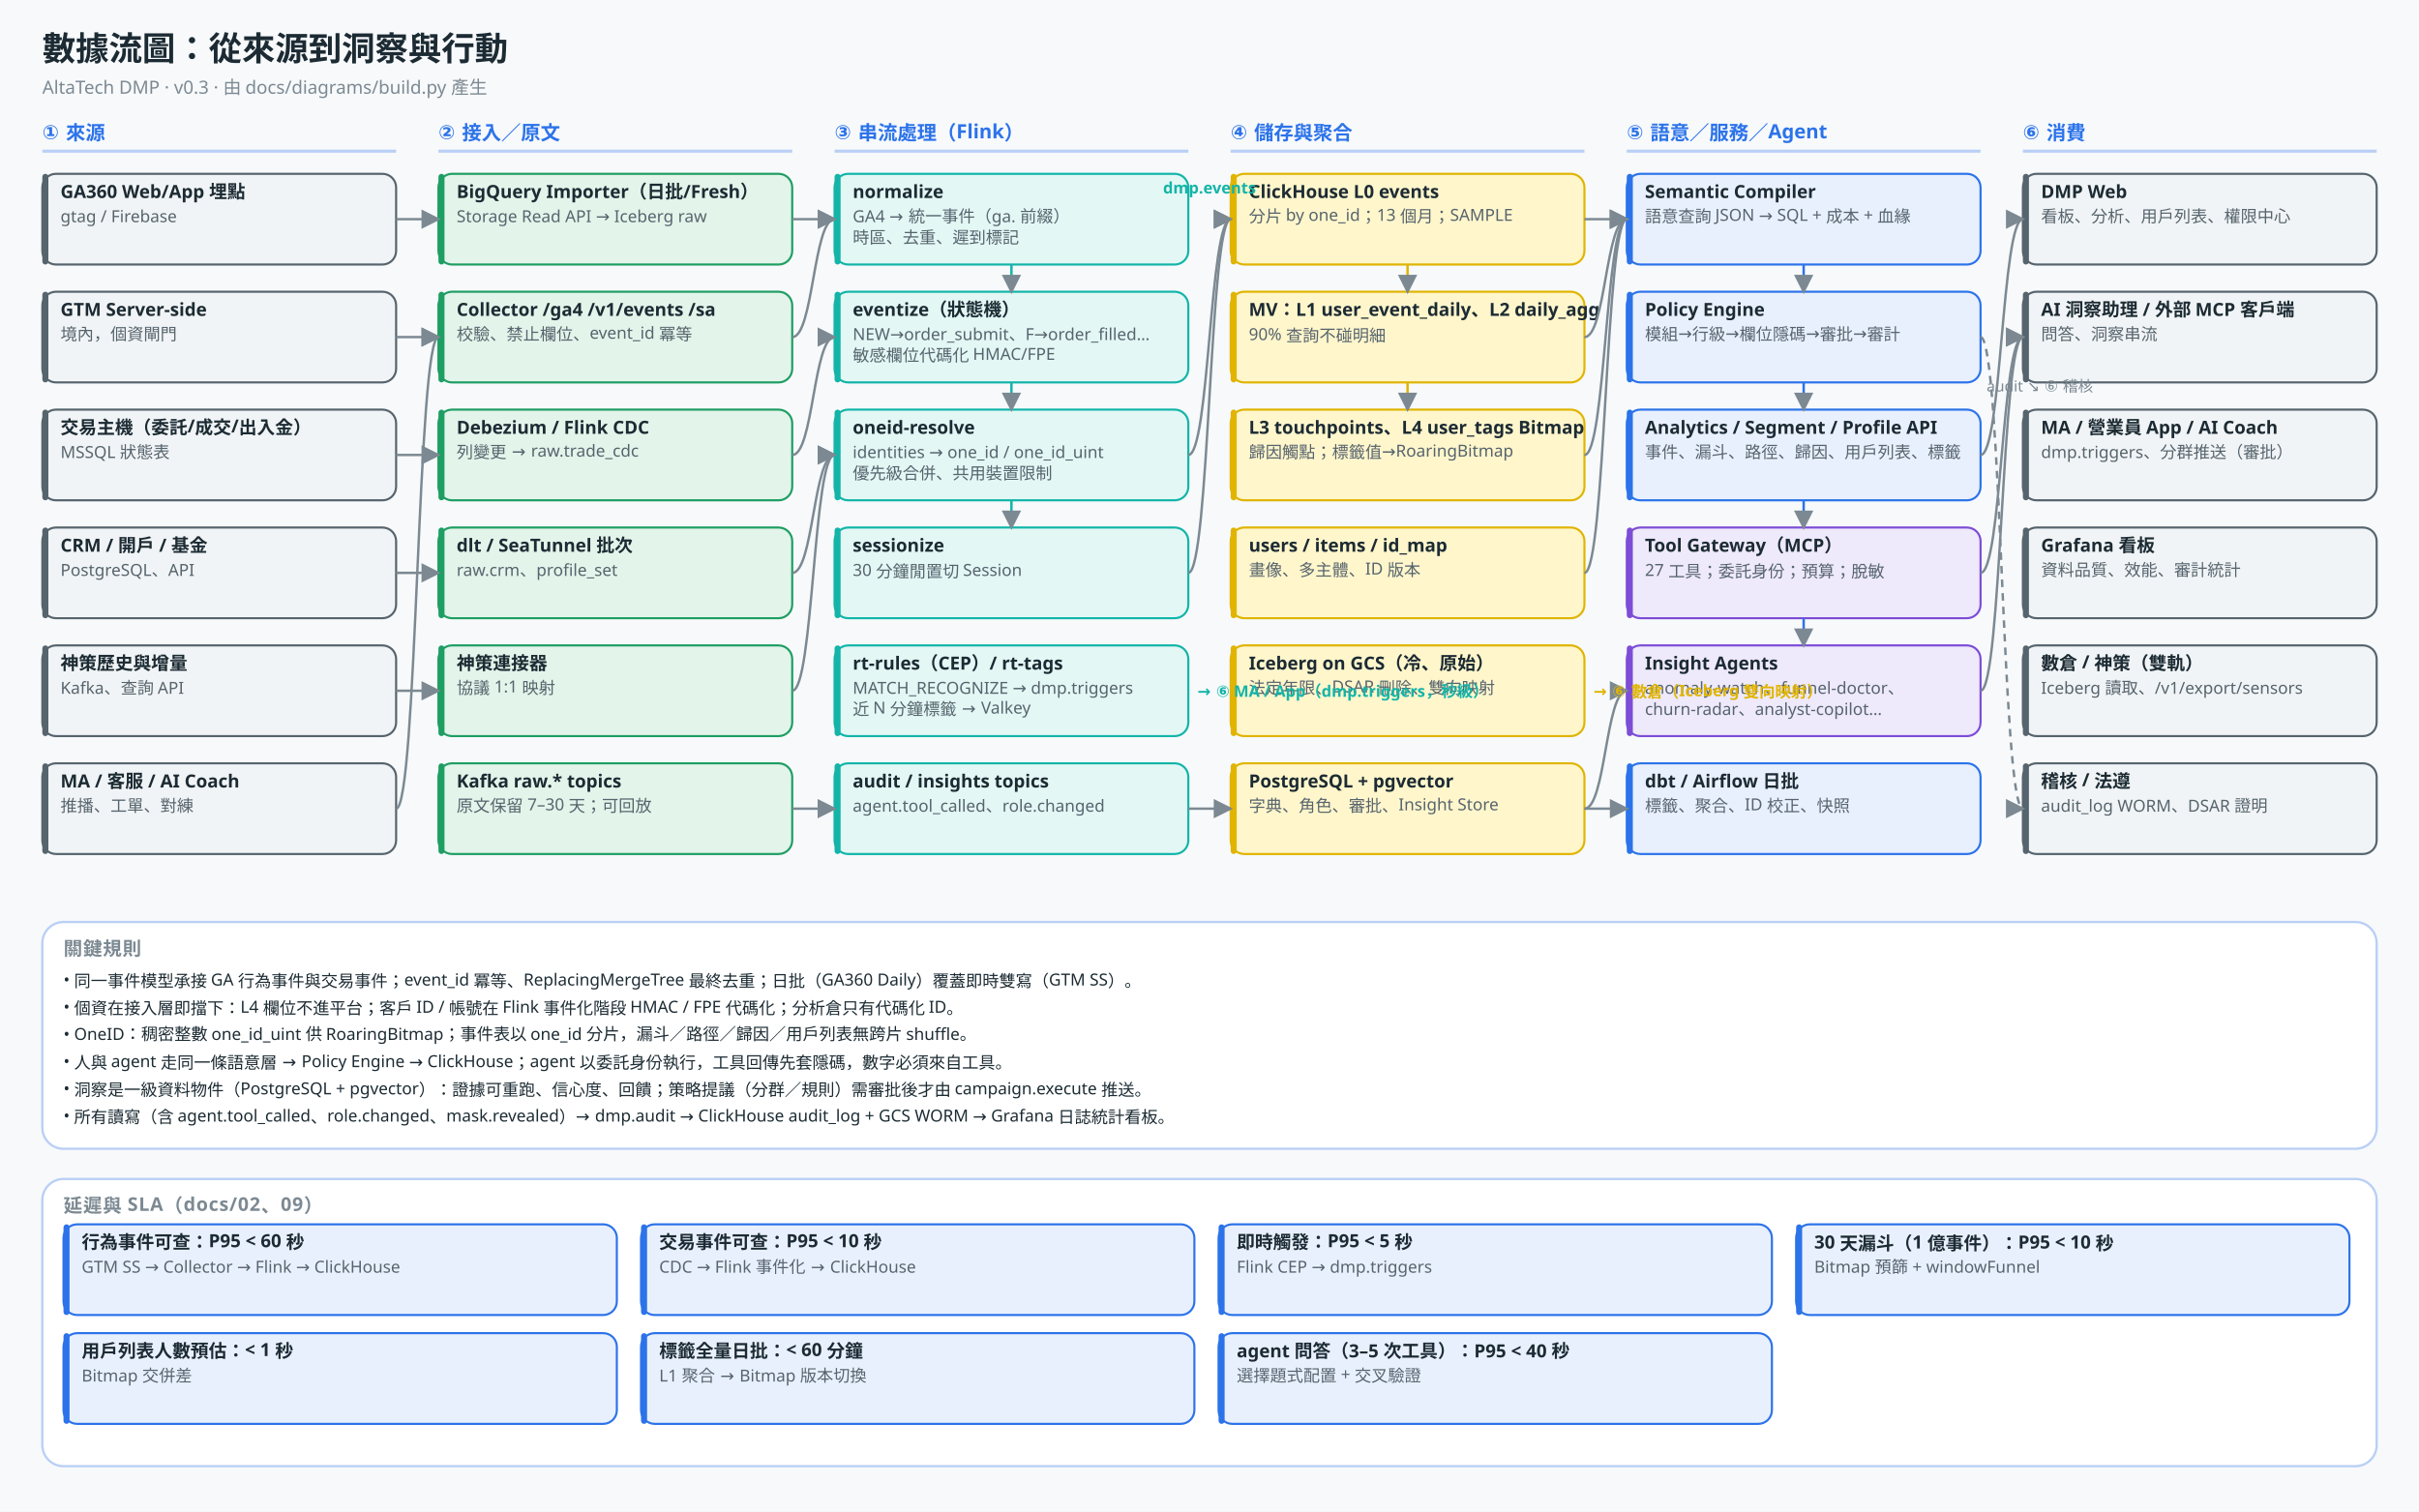
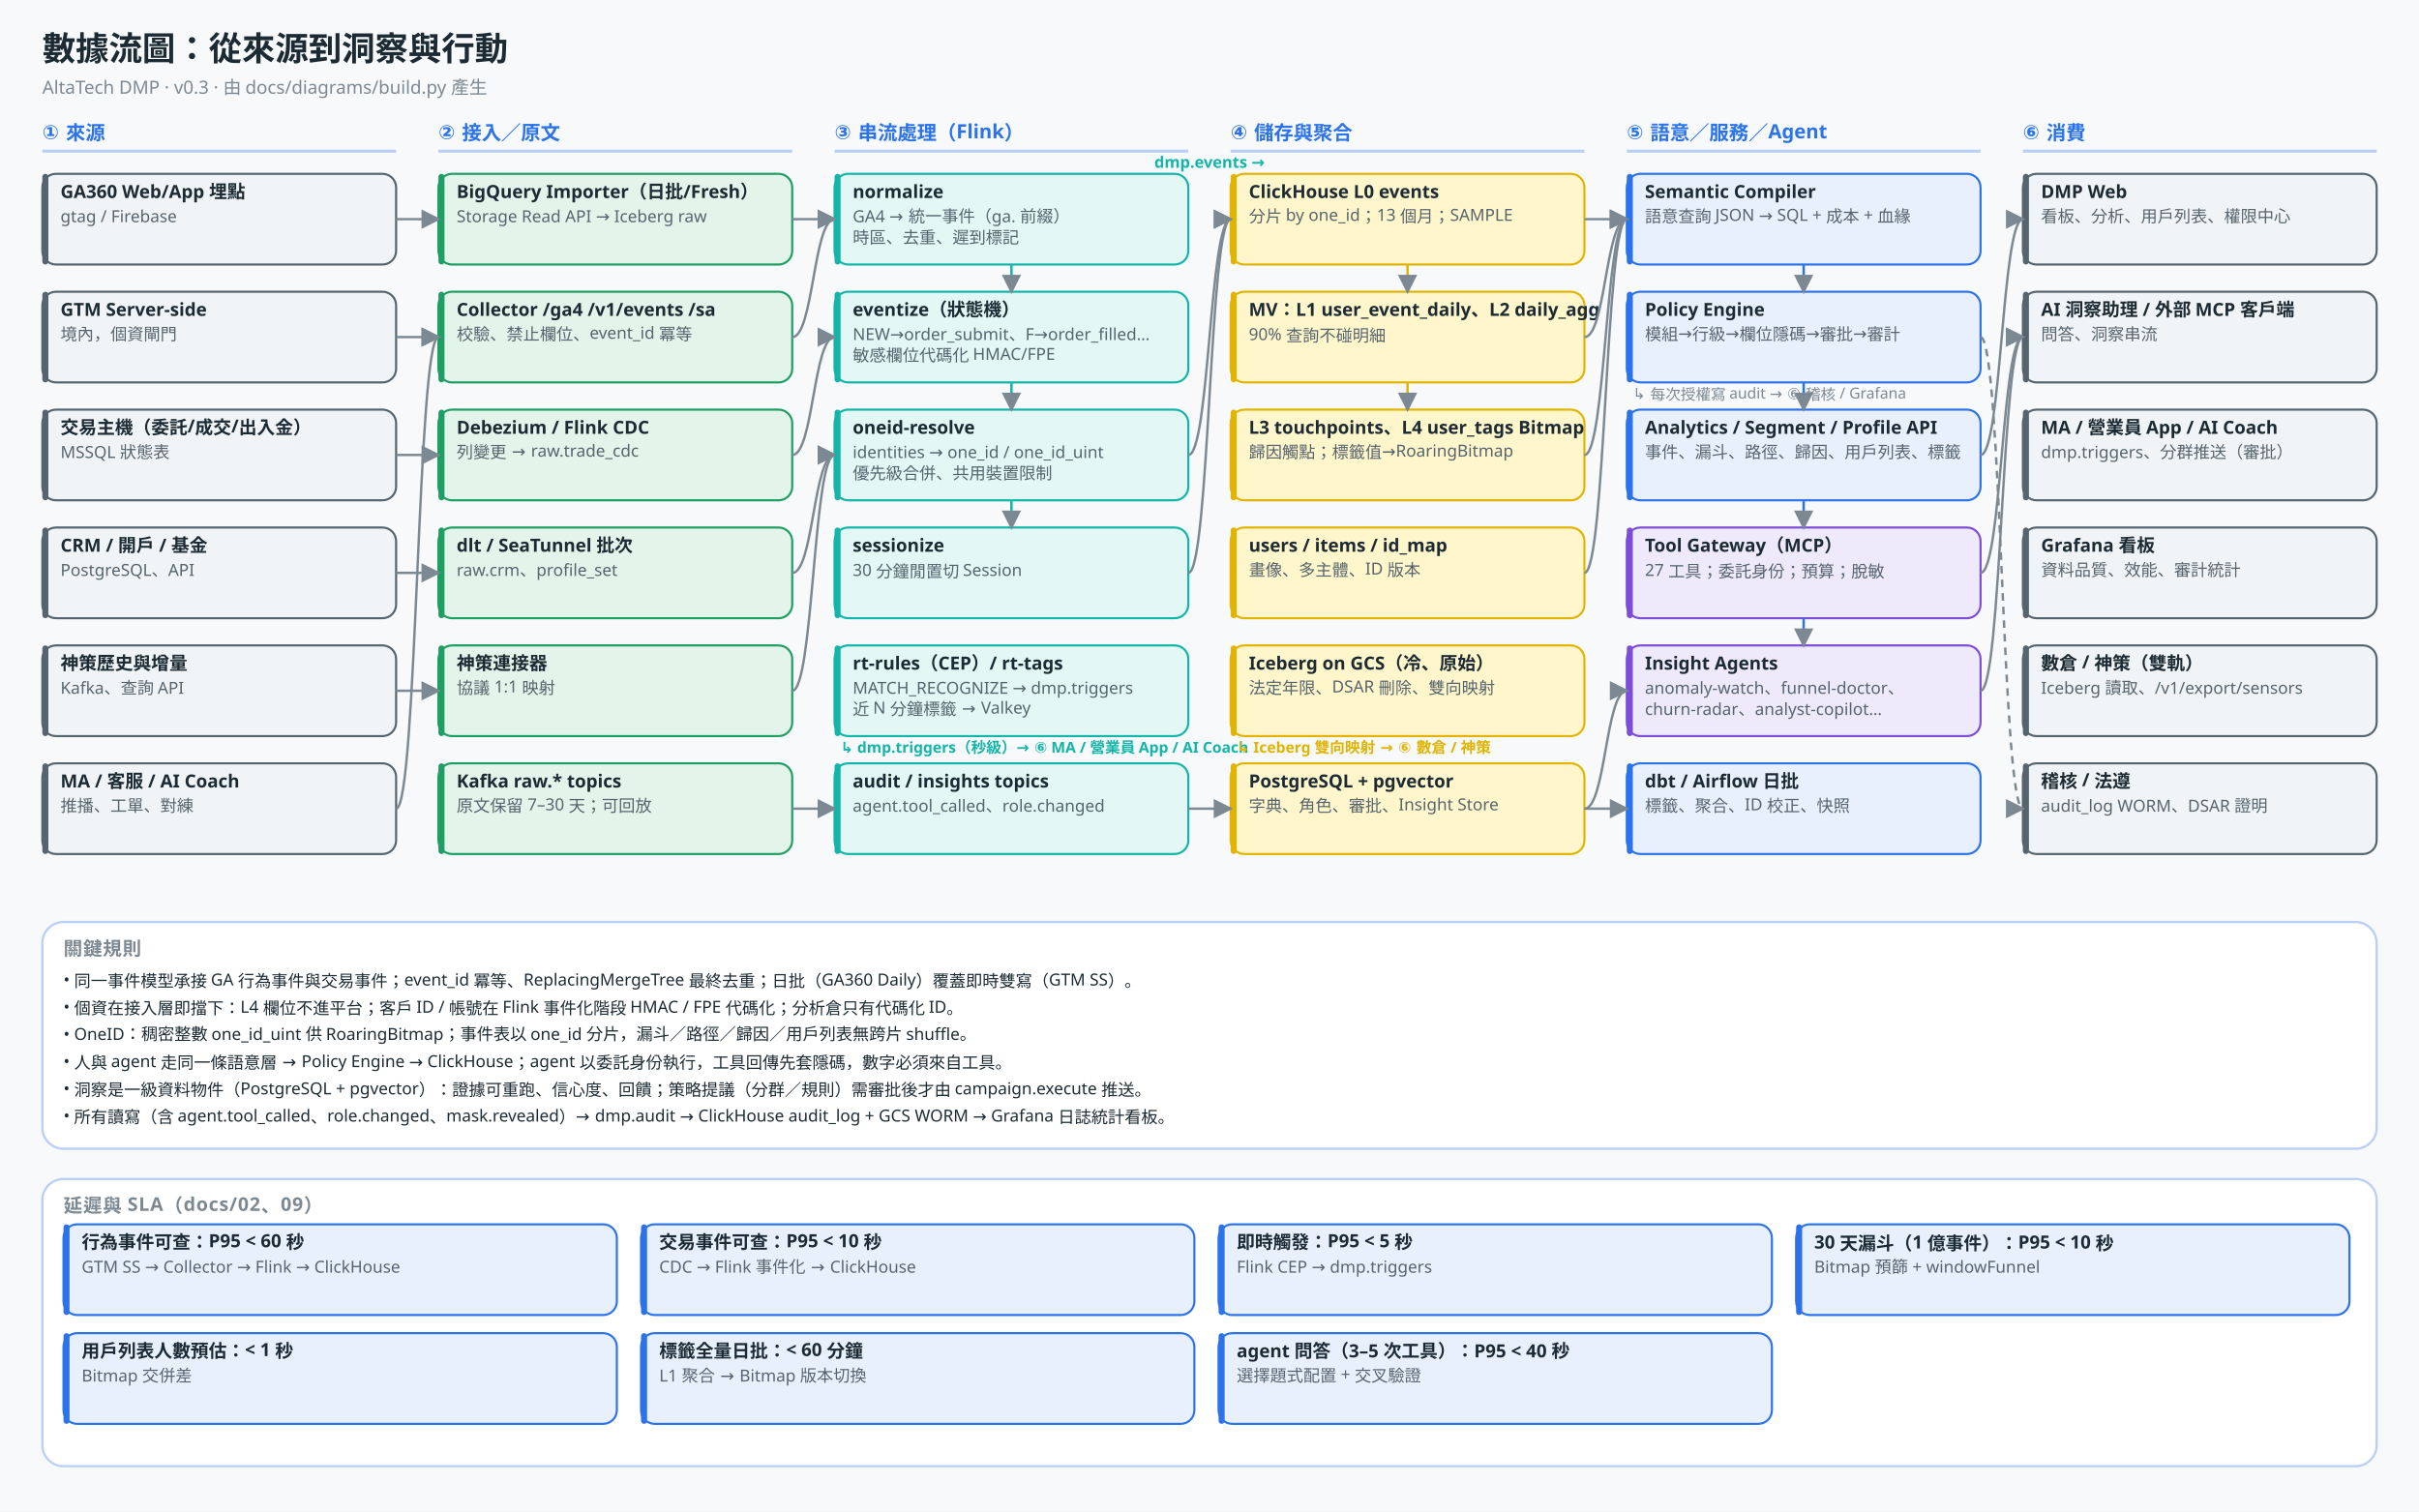
<svg xmlns="http://www.w3.org/2000/svg" viewBox="0 0 1600 1000" width="1600" height="1000">
  <defs>
    <marker id="ah" markerWidth="8" markerHeight="8" refX="7" refY="4" orient="auto">
      <path d="M0,0 L8,4 L0,8 z" fill="#7C8992" />
    </marker>
  </defs>
  <rect width="1600" height="1000" fill="#F7F9FB" />
  <text x="28" y="40" font-family="'Plus Jakarta Sans','Noto Sans TC','PingFang TC','Microsoft JhengHei',sans-serif" font-size="22" font-weight="800" fill="#1C2B33">數據流圖：從來源到洞察與行動</text>
  <text x="28" y="62" font-family="'Plus Jakarta Sans','Noto Sans TC','PingFang TC','Microsoft JhengHei',sans-serif" font-size="12" fill="#7C8992">AltaTech DMP · v0.3 · 由 docs/diagrams/build.py 產生</text>
  <text x="28" y="92" font-family="'Plus Jakarta Sans','Noto Sans TC','PingFang TC','Microsoft JhengHei',sans-serif" font-size="13" font-weight="800" fill="#2C73EA">① 來源</text>
  <line x1="28" y1="100" x2="262" y2="100" stroke="#B9CFF5" stroke-width="2" />
  <text x="290" y="92" font-family="'Plus Jakarta Sans','Noto Sans TC','PingFang TC','Microsoft JhengHei',sans-serif" font-size="13" font-weight="800" fill="#2C73EA">② 接入／原文</text>
  <line x1="290" y1="100" x2="524" y2="100" stroke="#B9CFF5" stroke-width="2" />
  <text x="552" y="92" font-family="'Plus Jakarta Sans','Noto Sans TC','PingFang TC','Microsoft JhengHei',sans-serif" font-size="13" font-weight="800" fill="#2C73EA">③ 串流處理（Flink）</text>
  <line x1="552" y1="100" x2="786" y2="100" stroke="#B9CFF5" stroke-width="2" />
  <text x="814" y="92" font-family="'Plus Jakarta Sans','Noto Sans TC','PingFang TC','Microsoft JhengHei',sans-serif" font-size="13" font-weight="800" fill="#2C73EA">④ 儲存與聚合</text>
  <line x1="814" y1="100" x2="1048" y2="100" stroke="#B9CFF5" stroke-width="2" />
  <text x="1076" y="92" font-family="'Plus Jakarta Sans','Noto Sans TC','PingFang TC','Microsoft JhengHei',sans-serif" font-size="13" font-weight="800" fill="#2C73EA">⑤ 語意／服務／Agent</text>
  <line x1="1076" y1="100" x2="1310" y2="100" stroke="#B9CFF5" stroke-width="2" />
  <text x="1338" y="92" font-family="'Plus Jakarta Sans','Noto Sans TC','PingFang TC','Microsoft JhengHei',sans-serif" font-size="13" font-weight="800" fill="#2C73EA">⑥ 消費</text>
  <line x1="1338" y1="100" x2="1572" y2="100" stroke="#B9CFF5" stroke-width="2" />
  <rect x="28" y="115" width="234" height="60" rx="9" fill="#F1F4F6" stroke="#56646D" stroke-width="1.4" />
  <rect x="28" y="115" width="4" height="60" rx="2" fill="#56646D" />
  <text x="40" y="131" font-family="'Plus Jakarta Sans','Noto Sans TC','PingFang TC','Microsoft JhengHei',sans-serif" font-size="12" font-weight="700" fill="#1C2B33">GA360 Web/App 埋點</text>
  <text x="40" y="147" font-family="'Plus Jakarta Sans','Noto Sans TC','PingFang TC','Microsoft JhengHei',sans-serif" font-size="11" fill="#56646D">gtag / Firebase</text>
  <rect x="28" y="193" width="234" height="60" rx="9" fill="#F1F4F6" stroke="#56646D" stroke-width="1.4" />
  <rect x="28" y="193" width="4" height="60" rx="2" fill="#56646D" />
  <text x="40" y="209" font-family="'Plus Jakarta Sans','Noto Sans TC','PingFang TC','Microsoft JhengHei',sans-serif" font-size="12" font-weight="700" fill="#1C2B33">GTM Server-side</text>
  <text x="40" y="225" font-family="'Plus Jakarta Sans','Noto Sans TC','PingFang TC','Microsoft JhengHei',sans-serif" font-size="11" fill="#56646D">境內，個資閘門</text>
  <rect x="28" y="271" width="234" height="60" rx="9" fill="#F1F4F6" stroke="#56646D" stroke-width="1.4" />
  <rect x="28" y="271" width="4" height="60" rx="2" fill="#56646D" />
  <text x="40" y="287" font-family="'Plus Jakarta Sans','Noto Sans TC','PingFang TC','Microsoft JhengHei',sans-serif" font-size="12" font-weight="700" fill="#1C2B33">交易主機（委託/成交/出入金）</text>
  <text x="40" y="303" font-family="'Plus Jakarta Sans','Noto Sans TC','PingFang TC','Microsoft JhengHei',sans-serif" font-size="11" fill="#56646D">MSSQL 狀態表</text>
  <rect x="28" y="349" width="234" height="60" rx="9" fill="#F1F4F6" stroke="#56646D" stroke-width="1.4" />
  <rect x="28" y="349" width="4" height="60" rx="2" fill="#56646D" />
  <text x="40" y="365" font-family="'Plus Jakarta Sans','Noto Sans TC','PingFang TC','Microsoft JhengHei',sans-serif" font-size="12" font-weight="700" fill="#1C2B33">CRM / 開戶 / 基金</text>
  <text x="40" y="381" font-family="'Plus Jakarta Sans','Noto Sans TC','PingFang TC','Microsoft JhengHei',sans-serif" font-size="11" fill="#56646D">PostgreSQL、API</text>
  <rect x="28" y="427" width="234" height="60" rx="9" fill="#F1F4F6" stroke="#56646D" stroke-width="1.4" />
  <rect x="28" y="427" width="4" height="60" rx="2" fill="#56646D" />
  <text x="40" y="443" font-family="'Plus Jakarta Sans','Noto Sans TC','PingFang TC','Microsoft JhengHei',sans-serif" font-size="12" font-weight="700" fill="#1C2B33">神策歷史與增量</text>
  <text x="40" y="459" font-family="'Plus Jakarta Sans','Noto Sans TC','PingFang TC','Microsoft JhengHei',sans-serif" font-size="11" fill="#56646D">Kafka、查詢 API</text>
  <rect x="28" y="505" width="234" height="60" rx="9" fill="#F1F4F6" stroke="#56646D" stroke-width="1.4" />
  <rect x="28" y="505" width="4" height="60" rx="2" fill="#56646D" />
  <text x="40" y="521" font-family="'Plus Jakarta Sans','Noto Sans TC','PingFang TC','Microsoft JhengHei',sans-serif" font-size="12" font-weight="700" fill="#1C2B33">MA / 客服 / AI Coach</text>
  <text x="40" y="537" font-family="'Plus Jakarta Sans','Noto Sans TC','PingFang TC','Microsoft JhengHei',sans-serif" font-size="11" fill="#56646D">推播、工單、對練</text>
  <rect x="290" y="115" width="234" height="60" rx="9" fill="#E3F4EA" stroke="#1E9E63" stroke-width="1.4" />
  <rect x="290" y="115" width="4" height="60" rx="2" fill="#1E9E63" />
  <text x="302" y="131" font-family="'Plus Jakarta Sans','Noto Sans TC','PingFang TC','Microsoft JhengHei',sans-serif" font-size="12" font-weight="700" fill="#1C2B33">BigQuery Importer（日批/Fresh）</text>
  <text x="302" y="147" font-family="'Plus Jakarta Sans','Noto Sans TC','PingFang TC','Microsoft JhengHei',sans-serif" font-size="11" fill="#56646D">Storage Read API → Iceberg raw</text>
  <rect x="290" y="193" width="234" height="60" rx="9" fill="#E3F4EA" stroke="#1E9E63" stroke-width="1.4" />
  <rect x="290" y="193" width="4" height="60" rx="2" fill="#1E9E63" />
  <text x="302" y="209" font-family="'Plus Jakarta Sans','Noto Sans TC','PingFang TC','Microsoft JhengHei',sans-serif" font-size="12" font-weight="700" fill="#1C2B33">Collector /ga4 /v1/events /sa</text>
  <text x="302" y="225" font-family="'Plus Jakarta Sans','Noto Sans TC','PingFang TC','Microsoft JhengHei',sans-serif" font-size="11" fill="#56646D">校驗、禁止欄位、event_id 冪等</text>
  <rect x="290" y="271" width="234" height="60" rx="9" fill="#E3F4EA" stroke="#1E9E63" stroke-width="1.4" />
  <rect x="290" y="271" width="4" height="60" rx="2" fill="#1E9E63" />
  <text x="302" y="287" font-family="'Plus Jakarta Sans','Noto Sans TC','PingFang TC','Microsoft JhengHei',sans-serif" font-size="12" font-weight="700" fill="#1C2B33">Debezium / Flink CDC</text>
  <text x="302" y="303" font-family="'Plus Jakarta Sans','Noto Sans TC','PingFang TC','Microsoft JhengHei',sans-serif" font-size="11" fill="#56646D">列變更 → raw.trade_cdc</text>
  <rect x="290" y="349" width="234" height="60" rx="9" fill="#E3F4EA" stroke="#1E9E63" stroke-width="1.4" />
  <rect x="290" y="349" width="4" height="60" rx="2" fill="#1E9E63" />
  <text x="302" y="365" font-family="'Plus Jakarta Sans','Noto Sans TC','PingFang TC','Microsoft JhengHei',sans-serif" font-size="12" font-weight="700" fill="#1C2B33">dlt / SeaTunnel 批次</text>
  <text x="302" y="381" font-family="'Plus Jakarta Sans','Noto Sans TC','PingFang TC','Microsoft JhengHei',sans-serif" font-size="11" fill="#56646D">raw.crm、profile_set</text>
  <rect x="290" y="427" width="234" height="60" rx="9" fill="#E3F4EA" stroke="#1E9E63" stroke-width="1.4" />
  <rect x="290" y="427" width="4" height="60" rx="2" fill="#1E9E63" />
  <text x="302" y="443" font-family="'Plus Jakarta Sans','Noto Sans TC','PingFang TC','Microsoft JhengHei',sans-serif" font-size="12" font-weight="700" fill="#1C2B33">神策連接器</text>
  <text x="302" y="459" font-family="'Plus Jakarta Sans','Noto Sans TC','PingFang TC','Microsoft JhengHei',sans-serif" font-size="11" fill="#56646D">協議 1:1 映射</text>
  <rect x="290" y="505" width="234" height="60" rx="9" fill="#E3F4EA" stroke="#1E9E63" stroke-width="1.4" />
  <rect x="290" y="505" width="4" height="60" rx="2" fill="#1E9E63" />
  <text x="302" y="521" font-family="'Plus Jakarta Sans','Noto Sans TC','PingFang TC','Microsoft JhengHei',sans-serif" font-size="12" font-weight="700" fill="#1C2B33">Kafka raw.* topics</text>
  <text x="302" y="537" font-family="'Plus Jakarta Sans','Noto Sans TC','PingFang TC','Microsoft JhengHei',sans-serif" font-size="11" fill="#56646D">原文保留 7–30 天；可回放</text>
  <rect x="552" y="115" width="234" height="60" rx="9" fill="#E3F7F5" stroke="#12B5A8" stroke-width="1.4" />
  <rect x="552" y="115" width="4" height="60" rx="2" fill="#12B5A8" />
  <text x="564" y="131" font-family="'Plus Jakarta Sans','Noto Sans TC','PingFang TC','Microsoft JhengHei',sans-serif" font-size="12" font-weight="700" fill="#1C2B33">normalize</text>
  <text x="564" y="147" font-family="'Plus Jakarta Sans','Noto Sans TC','PingFang TC','Microsoft JhengHei',sans-serif" font-size="11" fill="#56646D">GA4 → 統一事件（ga. 前綴）</text>
  <text x="564" y="161" font-family="'Plus Jakarta Sans','Noto Sans TC','PingFang TC','Microsoft JhengHei',sans-serif" font-size="11" fill="#56646D">時區、去重、遲到標記</text>
  <rect x="552" y="193" width="234" height="60" rx="9" fill="#E3F7F5" stroke="#12B5A8" stroke-width="1.4" />
  <rect x="552" y="193" width="4" height="60" rx="2" fill="#12B5A8" />
  <text x="564" y="209" font-family="'Plus Jakarta Sans','Noto Sans TC','PingFang TC','Microsoft JhengHei',sans-serif" font-size="12" font-weight="700" fill="#1C2B33">eventize（狀態機）</text>
  <text x="564" y="225" font-family="'Plus Jakarta Sans','Noto Sans TC','PingFang TC','Microsoft JhengHei',sans-serif" font-size="11" fill="#56646D">NEW→order_submit、F→order_filled…</text>
  <text x="564" y="239" font-family="'Plus Jakarta Sans','Noto Sans TC','PingFang TC','Microsoft JhengHei',sans-serif" font-size="11" fill="#56646D">敏感欄位代碼化 HMAC/FPE</text>
  <rect x="552" y="271" width="234" height="60" rx="9" fill="#E3F7F5" stroke="#12B5A8" stroke-width="1.4" />
  <rect x="552" y="271" width="4" height="60" rx="2" fill="#12B5A8" />
  <text x="564" y="287" font-family="'Plus Jakarta Sans','Noto Sans TC','PingFang TC','Microsoft JhengHei',sans-serif" font-size="12" font-weight="700" fill="#1C2B33">oneid-resolve</text>
  <text x="564" y="303" font-family="'Plus Jakarta Sans','Noto Sans TC','PingFang TC','Microsoft JhengHei',sans-serif" font-size="11" fill="#56646D">identities → one_id / one_id_uint</text>
  <text x="564" y="317" font-family="'Plus Jakarta Sans','Noto Sans TC','PingFang TC','Microsoft JhengHei',sans-serif" font-size="11" fill="#56646D">優先級合併、共用裝置限制</text>
  <rect x="552" y="349" width="234" height="60" rx="9" fill="#E3F7F5" stroke="#12B5A8" stroke-width="1.4" />
  <rect x="552" y="349" width="4" height="60" rx="2" fill="#12B5A8" />
  <text x="564" y="365" font-family="'Plus Jakarta Sans','Noto Sans TC','PingFang TC','Microsoft JhengHei',sans-serif" font-size="12" font-weight="700" fill="#1C2B33">sessionize</text>
  <text x="564" y="381" font-family="'Plus Jakarta Sans','Noto Sans TC','PingFang TC','Microsoft JhengHei',sans-serif" font-size="11" fill="#56646D">30 分鐘閒置切 Session</text>
  <rect x="552" y="427" width="234" height="60" rx="9" fill="#E3F7F5" stroke="#12B5A8" stroke-width="1.4" />
  <rect x="552" y="427" width="4" height="60" rx="2" fill="#12B5A8" />
  <text x="564" y="443" font-family="'Plus Jakarta Sans','Noto Sans TC','PingFang TC','Microsoft JhengHei',sans-serif" font-size="12" font-weight="700" fill="#1C2B33">rt-rules（CEP）/ rt-tags</text>
  <text x="564" y="459" font-family="'Plus Jakarta Sans','Noto Sans TC','PingFang TC','Microsoft JhengHei',sans-serif" font-size="11" fill="#56646D">MATCH_RECOGNIZE → dmp.triggers</text>
  <text x="564" y="473" font-family="'Plus Jakarta Sans','Noto Sans TC','PingFang TC','Microsoft JhengHei',sans-serif" font-size="11" fill="#56646D">近 N 分鐘標籤 → Valkey</text>
  <rect x="552" y="505" width="234" height="60" rx="9" fill="#E3F7F5" stroke="#12B5A8" stroke-width="1.4" />
  <rect x="552" y="505" width="4" height="60" rx="2" fill="#12B5A8" />
  <text x="564" y="521" font-family="'Plus Jakarta Sans','Noto Sans TC','PingFang TC','Microsoft JhengHei',sans-serif" font-size="12" font-weight="700" fill="#1C2B33">audit / insights topics</text>
  <text x="564" y="537" font-family="'Plus Jakarta Sans','Noto Sans TC','PingFang TC','Microsoft JhengHei',sans-serif" font-size="11" fill="#56646D">agent.tool_called、role.changed</text>
  <rect x="814" y="115" width="234" height="60" rx="9" fill="#FFF6CC" stroke="#E0B400" stroke-width="1.4" />
  <rect x="814" y="115" width="4" height="60" rx="2" fill="#E0B400" />
  <text x="826" y="131" font-family="'Plus Jakarta Sans','Noto Sans TC','PingFang TC','Microsoft JhengHei',sans-serif" font-size="12" font-weight="700" fill="#1C2B33">ClickHouse L0 events</text>
  <text x="826" y="147" font-family="'Plus Jakarta Sans','Noto Sans TC','PingFang TC','Microsoft JhengHei',sans-serif" font-size="11" fill="#56646D">分片 by one_id；13 個月；SAMPLE</text>
  <rect x="814" y="193" width="234" height="60" rx="9" fill="#FFF6CC" stroke="#E0B400" stroke-width="1.4" />
  <rect x="814" y="193" width="4" height="60" rx="2" fill="#E0B400" />
  <text x="826" y="209" font-family="'Plus Jakarta Sans','Noto Sans TC','PingFang TC','Microsoft JhengHei',sans-serif" font-size="12" font-weight="700" fill="#1C2B33">MV：L1 user_event_daily、L2 daily_agg</text>
  <text x="826" y="225" font-family="'Plus Jakarta Sans','Noto Sans TC','PingFang TC','Microsoft JhengHei',sans-serif" font-size="11" fill="#56646D">90% 查詢不碰明細</text>
  <rect x="814" y="271" width="234" height="60" rx="9" fill="#FFF6CC" stroke="#E0B400" stroke-width="1.4" />
  <rect x="814" y="271" width="4" height="60" rx="2" fill="#E0B400" />
  <text x="826" y="287" font-family="'Plus Jakarta Sans','Noto Sans TC','PingFang TC','Microsoft JhengHei',sans-serif" font-size="12" font-weight="700" fill="#1C2B33">L3 touchpoints、L4 user_tags Bitmap</text>
  <text x="826" y="303" font-family="'Plus Jakarta Sans','Noto Sans TC','PingFang TC','Microsoft JhengHei',sans-serif" font-size="11" fill="#56646D">歸因觸點；標籤值→RoaringBitmap</text>
  <rect x="814" y="349" width="234" height="60" rx="9" fill="#FFF6CC" stroke="#E0B400" stroke-width="1.4" />
  <rect x="814" y="349" width="4" height="60" rx="2" fill="#E0B400" />
  <text x="826" y="365" font-family="'Plus Jakarta Sans','Noto Sans TC','PingFang TC','Microsoft JhengHei',sans-serif" font-size="12" font-weight="700" fill="#1C2B33">users / items / id_map</text>
  <text x="826" y="381" font-family="'Plus Jakarta Sans','Noto Sans TC','PingFang TC','Microsoft JhengHei',sans-serif" font-size="11" fill="#56646D">畫像、多主體、ID 版本</text>
  <rect x="814" y="427" width="234" height="60" rx="9" fill="#FFF6CC" stroke="#E0B400" stroke-width="1.4" />
  <rect x="814" y="427" width="4" height="60" rx="2" fill="#E0B400" />
  <text x="826" y="443" font-family="'Plus Jakarta Sans','Noto Sans TC','PingFang TC','Microsoft JhengHei',sans-serif" font-size="12" font-weight="700" fill="#1C2B33">Iceberg on GCS（冷、原始）</text>
  <text x="826" y="459" font-family="'Plus Jakarta Sans','Noto Sans TC','PingFang TC','Microsoft JhengHei',sans-serif" font-size="11" fill="#56646D">法定年限、DSAR 刪除、雙向映射</text>
  <rect x="814" y="505" width="234" height="60" rx="9" fill="#FFF6CC" stroke="#E0B400" stroke-width="1.4" />
  <rect x="814" y="505" width="4" height="60" rx="2" fill="#E0B400" />
  <text x="826" y="521" font-family="'Plus Jakarta Sans','Noto Sans TC','PingFang TC','Microsoft JhengHei',sans-serif" font-size="12" font-weight="700" fill="#1C2B33">PostgreSQL + pgvector</text>
  <text x="826" y="537" font-family="'Plus Jakarta Sans','Noto Sans TC','PingFang TC','Microsoft JhengHei',sans-serif" font-size="11" fill="#56646D">字典、角色、審批、Insight Store</text>
  <rect x="1076" y="115" width="234" height="60" rx="9" fill="#E9F0FD" stroke="#2C73EA" stroke-width="1.4" />
  <rect x="1076" y="115" width="4" height="60" rx="2" fill="#2C73EA" />
  <text x="1088" y="131" font-family="'Plus Jakarta Sans','Noto Sans TC','PingFang TC','Microsoft JhengHei',sans-serif" font-size="12" font-weight="700" fill="#1C2B33">Semantic Compiler</text>
  <text x="1088" y="147" font-family="'Plus Jakarta Sans','Noto Sans TC','PingFang TC','Microsoft JhengHei',sans-serif" font-size="11" fill="#56646D">語意查詢 JSON → SQL + 成本 + 血緣</text>
  <rect x="1076" y="193" width="234" height="60" rx="9" fill="#E9F0FD" stroke="#2C73EA" stroke-width="1.4" />
  <rect x="1076" y="193" width="4" height="60" rx="2" fill="#2C73EA" />
  <text x="1088" y="209" font-family="'Plus Jakarta Sans','Noto Sans TC','PingFang TC','Microsoft JhengHei',sans-serif" font-size="12" font-weight="700" fill="#1C2B33">Policy Engine</text>
  <text x="1088" y="225" font-family="'Plus Jakarta Sans','Noto Sans TC','PingFang TC','Microsoft JhengHei',sans-serif" font-size="11" fill="#56646D">模組→行級→欄位隱碼→審批→審計</text>
  <rect x="1076" y="271" width="234" height="60" rx="9" fill="#E9F0FD" stroke="#2C73EA" stroke-width="1.4" />
  <rect x="1076" y="271" width="4" height="60" rx="2" fill="#2C73EA" />
  <text x="1088" y="287" font-family="'Plus Jakarta Sans','Noto Sans TC','PingFang TC','Microsoft JhengHei',sans-serif" font-size="12" font-weight="700" fill="#1C2B33">Analytics / Segment / Profile API</text>
  <text x="1088" y="303" font-family="'Plus Jakarta Sans','Noto Sans TC','PingFang TC','Microsoft JhengHei',sans-serif" font-size="11" fill="#56646D">事件、漏斗、路徑、歸因、用戶列表、標籤</text>
  <rect x="1076" y="349" width="234" height="60" rx="9" fill="#EEE9FB" stroke="#7C4DD6" stroke-width="1.4" />
  <rect x="1076" y="349" width="4" height="60" rx="2" fill="#7C4DD6" />
  <text x="1088" y="365" font-family="'Plus Jakarta Sans','Noto Sans TC','PingFang TC','Microsoft JhengHei',sans-serif" font-size="12" font-weight="700" fill="#1C2B33">Tool Gateway（MCP）</text>
  <text x="1088" y="381" font-family="'Plus Jakarta Sans','Noto Sans TC','PingFang TC','Microsoft JhengHei',sans-serif" font-size="11" fill="#56646D">27 工具；委託身份；預算；脫敏</text>
  <rect x="1076" y="427" width="234" height="60" rx="9" fill="#EEE9FB" stroke="#7C4DD6" stroke-width="1.4" />
  <rect x="1076" y="427" width="4" height="60" rx="2" fill="#7C4DD6" />
  <text x="1088" y="443" font-family="'Plus Jakarta Sans','Noto Sans TC','PingFang TC','Microsoft JhengHei',sans-serif" font-size="12" font-weight="700" fill="#1C2B33">Insight Agents</text>
  <text x="1088" y="459" font-family="'Plus Jakarta Sans','Noto Sans TC','PingFang TC','Microsoft JhengHei',sans-serif" font-size="11" fill="#56646D">anomaly-watch、funnel-doctor、</text>
  <text x="1088" y="473" font-family="'Plus Jakarta Sans','Noto Sans TC','PingFang TC','Microsoft JhengHei',sans-serif" font-size="11" fill="#56646D">churn-radar、analyst-copilot…</text>
  <rect x="1076" y="505" width="234" height="60" rx="9" fill="#E9F0FD" stroke="#2C73EA" stroke-width="1.4" />
  <rect x="1076" y="505" width="4" height="60" rx="2" fill="#2C73EA" />
  <text x="1088" y="521" font-family="'Plus Jakarta Sans','Noto Sans TC','PingFang TC','Microsoft JhengHei',sans-serif" font-size="12" font-weight="700" fill="#1C2B33">dbt / Airflow 日批</text>
  <text x="1088" y="537" font-family="'Plus Jakarta Sans','Noto Sans TC','PingFang TC','Microsoft JhengHei',sans-serif" font-size="11" fill="#56646D">標籤、聚合、ID 校正、快照</text>
  <rect x="1338" y="115" width="234" height="60" rx="9" fill="#F1F4F6" stroke="#56646D" stroke-width="1.4" />
  <rect x="1338" y="115" width="4" height="60" rx="2" fill="#56646D" />
  <text x="1350" y="131" font-family="'Plus Jakarta Sans','Noto Sans TC','PingFang TC','Microsoft JhengHei',sans-serif" font-size="12" font-weight="700" fill="#1C2B33">DMP Web</text>
  <text x="1350" y="147" font-family="'Plus Jakarta Sans','Noto Sans TC','PingFang TC','Microsoft JhengHei',sans-serif" font-size="11" fill="#56646D">看板、分析、用戶列表、權限中心</text>
  <rect x="1338" y="193" width="234" height="60" rx="9" fill="#F1F4F6" stroke="#56646D" stroke-width="1.4" />
  <rect x="1338" y="193" width="4" height="60" rx="2" fill="#56646D" />
  <text x="1350" y="209" font-family="'Plus Jakarta Sans','Noto Sans TC','PingFang TC','Microsoft JhengHei',sans-serif" font-size="12" font-weight="700" fill="#1C2B33">AI 洞察助理 / 外部 MCP 客戶端</text>
  <text x="1350" y="225" font-family="'Plus Jakarta Sans','Noto Sans TC','PingFang TC','Microsoft JhengHei',sans-serif" font-size="11" fill="#56646D">問答、洞察串流</text>
  <rect x="1338" y="271" width="234" height="60" rx="9" fill="#F1F4F6" stroke="#56646D" stroke-width="1.4" />
  <rect x="1338" y="271" width="4" height="60" rx="2" fill="#56646D" />
  <text x="1350" y="287" font-family="'Plus Jakarta Sans','Noto Sans TC','PingFang TC','Microsoft JhengHei',sans-serif" font-size="12" font-weight="700" fill="#1C2B33">MA / 營業員 App / AI Coach</text>
  <text x="1350" y="303" font-family="'Plus Jakarta Sans','Noto Sans TC','PingFang TC','Microsoft JhengHei',sans-serif" font-size="11" fill="#56646D">dmp.triggers、分群推送（審批）</text>
  <rect x="1338" y="349" width="234" height="60" rx="9" fill="#F1F4F6" stroke="#56646D" stroke-width="1.4" />
  <rect x="1338" y="349" width="4" height="60" rx="2" fill="#56646D" />
  <text x="1350" y="365" font-family="'Plus Jakarta Sans','Noto Sans TC','PingFang TC','Microsoft JhengHei',sans-serif" font-size="12" font-weight="700" fill="#1C2B33">Grafana 看板</text>
  <text x="1350" y="381" font-family="'Plus Jakarta Sans','Noto Sans TC','PingFang TC','Microsoft JhengHei',sans-serif" font-size="11" fill="#56646D">資料品質、效能、審計統計</text>
  <rect x="1338" y="427" width="234" height="60" rx="9" fill="#F1F4F6" stroke="#56646D" stroke-width="1.4" />
  <rect x="1338" y="427" width="4" height="60" rx="2" fill="#56646D" />
  <text x="1350" y="443" font-family="'Plus Jakarta Sans','Noto Sans TC','PingFang TC','Microsoft JhengHei',sans-serif" font-size="12" font-weight="700" fill="#1C2B33">數倉 / 神策（雙軌）</text>
  <text x="1350" y="459" font-family="'Plus Jakarta Sans','Noto Sans TC','PingFang TC','Microsoft JhengHei',sans-serif" font-size="11" fill="#56646D">Iceberg 讀取、/v1/export/sensors</text>
  <rect x="1338" y="505" width="234" height="60" rx="9" fill="#F1F4F6" stroke="#56646D" stroke-width="1.4" />
  <rect x="1338" y="505" width="4" height="60" rx="2" fill="#56646D" />
  <text x="1350" y="521" font-family="'Plus Jakarta Sans','Noto Sans TC','PingFang TC','Microsoft JhengHei',sans-serif" font-size="12" font-weight="700" fill="#1C2B33">稽核 / 法遵</text>
  <text x="1350" y="537" font-family="'Plus Jakarta Sans','Noto Sans TC','PingFang TC','Microsoft JhengHei',sans-serif" font-size="11" fill="#56646D">audit_log WORM、DSAR 證明</text>
  <path d="M262,145 C276.0,145 276.0,145 290,145" fill="none" stroke="#7C8992" stroke-width="1.6" marker-end="url(#ah)" />
  <path d="M262,223 C276.0,223 276.0,223 290,223" fill="none" stroke="#7C8992" stroke-width="1.6" marker-end="url(#ah)" />
  <path d="M262,301 C276.0,301 276.0,301 290,301" fill="none" stroke="#7C8992" stroke-width="1.6" marker-end="url(#ah)" />
  <path d="M262,379 C276.0,379 276.0,379 290,379" fill="none" stroke="#7C8992" stroke-width="1.6" marker-end="url(#ah)" />
  <path d="M262,457 C276.0,457 276.0,457 290,457" fill="none" stroke="#7C8992" stroke-width="1.6" marker-end="url(#ah)" />
  <path d="M262,535 C276.0,535 276.0,223 290,223" fill="none" stroke="#7C8992" stroke-width="1.6" marker-end="url(#ah)" />
  <path d="M524,145 C538.0,145 538.0,145 552,145" fill="none" stroke="#7C8992" stroke-width="1.6" marker-end="url(#ah)" />
  <path d="M524,223 C538.0,223 538.0,145 552,145" fill="none" stroke="#7C8992" stroke-width="1.6" marker-end="url(#ah)" />
  <path d="M524,301 C538.0,301 538.0,223 552,223" fill="none" stroke="#7C8992" stroke-width="1.6" marker-end="url(#ah)" />
  <path d="M524,379 C538.0,379 538.0,301 552,301" fill="none" stroke="#7C8992" stroke-width="1.6" marker-end="url(#ah)" />
  <path d="M524,457 C538.0,457 538.0,301 552,301" fill="none" stroke="#7C8992" stroke-width="1.6" marker-end="url(#ah)" />
  <path d="M524,535 L552,535" fill="none" stroke="#7C8992" stroke-width="1.6" marker-end="url(#ah)" />
  <path d="M669,175 L669,193" fill="none" stroke="#12B5A8" stroke-width="1.6" marker-end="url(#ah)" />
  <path d="M669,253 L669,271" fill="none" stroke="#12B5A8" stroke-width="1.6" marker-end="url(#ah)" />
  <path d="M669,331 L669,349" fill="none" stroke="#12B5A8" stroke-width="1.6" marker-end="url(#ah)" />
  <path d="M786,301 C800.0,301 800.0,145 814,145" fill="none" stroke="#7C8992" stroke-width="1.6" marker-end="url(#ah)" />
-   <text x="800" y="128" font-family="'Plus Jakarta Sans','Noto Sans TC','PingFang TC','Microsoft JhengHei',sans-serif" font-size="10.5" font-weight="700" fill="#12B5A8" text-anchor="middle">dmp.events</text>
+   <text x="800" y="111" font-family="'Plus Jakarta Sans','Noto Sans TC','PingFang TC','Microsoft JhengHei',sans-serif" font-size="10.5" font-weight="700" fill="#12B5A8" text-anchor="middle">dmp.events →</text>
  <path d="M786,379 C800.0,379 800.0,145 814,145" fill="none" stroke="#7C8992" stroke-width="1.6" marker-end="url(#ah)" />
-   <text x="792" y="461" font-family="'Plus Jakarta Sans','Noto Sans TC','PingFang TC','Microsoft JhengHei',sans-serif" font-size="10.5" font-weight="700" fill="#12B5A8">→ ⑥ MA / App（dmp.triggers，秒級）</text>
+   <text x="556" y="498" font-family="'Plus Jakarta Sans','Noto Sans TC','PingFang TC','Microsoft JhengHei',sans-serif" font-size="10" font-weight="700" fill="#12B5A8">↳ dmp.triggers（秒級）→ ⑥ MA / 營業員 App / AI Coach</text>
  <path d="M786,535 L814,535" fill="none" stroke="#7C8992" stroke-width="1.6" marker-end="url(#ah)" />
  <path d="M931,175 L931,193" fill="none" stroke="#E0B400" stroke-width="1.6" marker-end="url(#ah)" />
  <path d="M931,253 L931,271" fill="none" stroke="#E0B400" stroke-width="1.6" marker-end="url(#ah)" />
  <path d="M1048,535 L1076,535" fill="none" stroke="#7C8992" stroke-width="1.6" marker-end="url(#ah)" />
  <path d="M1048,145 C1062.0,145 1062.0,145 1076,145" fill="none" stroke="#7C8992" stroke-width="1.6" marker-end="url(#ah)" />
  <path d="M1048,223 C1062.0,223 1062.0,145 1076,145" fill="none" stroke="#7C8992" stroke-width="1.6" marker-end="url(#ah)" />
  <path d="M1048,301 C1062.0,301 1062.0,145 1076,145" fill="none" stroke="#7C8992" stroke-width="1.6" marker-end="url(#ah)" />
  <path d="M1048,379 C1062.0,379 1062.0,145 1076,145" fill="none" stroke="#7C8992" stroke-width="1.6" marker-end="url(#ah)" />
  <path d="M1048,535 C1062.0,535 1062.0,457 1076,457" fill="none" stroke="#7C8992" stroke-width="1.6" marker-end="url(#ah)" />
  <path d="M1193,175 L1193,193" fill="none" stroke="#2C73EA" stroke-width="1.6" marker-end="url(#ah)" />
  <path d="M1193,253 L1193,271" fill="none" stroke="#2C73EA" stroke-width="1.6" marker-end="url(#ah)" />
  <path d="M1193,331 L1193,349" fill="none" stroke="#2C73EA" stroke-width="1.6" marker-end="url(#ah)" />
  <path d="M1193,409 L1193,427" fill="none" stroke="#2C73EA" stroke-width="1.6" marker-end="url(#ah)" />
  <path d="M1310,301 C1324.0,301 1324.0,145 1338,145" fill="none" stroke="#7C8992" stroke-width="1.6" marker-end="url(#ah)" />
  <path d="M1310,379 C1324.0,379 1324.0,223 1338,223" fill="none" stroke="#7C8992" stroke-width="1.6" marker-end="url(#ah)" />
  <path d="M1310,457 C1324.0,457 1324.0,223 1338,223" fill="none" stroke="#7C8992" stroke-width="1.6" marker-end="url(#ah)" />
  <path d="M1310,223 C1324.0,223 1324.0,535 1338,535" fill="none" stroke="#7C8992" stroke-width="1.6" marker-end="url(#ah)" stroke-dasharray="5 4" />
-   <text x="1054" y="461" font-family="'Plus Jakarta Sans','Noto Sans TC','PingFang TC','Microsoft JhengHei',sans-serif" font-size="10.5" font-weight="700" fill="#E0B400">→ ⑥ 數倉（Iceberg 雙向映射）</text>
-   <text x="1314" y="259" font-family="'Plus Jakarta Sans','Noto Sans TC','PingFang TC','Microsoft JhengHei',sans-serif" font-size="10" fill="#7C8992">audit ↘ ⑥ 稽核</text>
+   <text x="818" y="498" font-family="'Plus Jakarta Sans','Noto Sans TC','PingFang TC','Microsoft JhengHei',sans-serif" font-size="10" font-weight="700" fill="#E0B400">↳ Iceberg 雙向映射 → ⑥ 數倉 / 神策</text>
+   <text x="1080" y="264" font-family="'Plus Jakarta Sans','Noto Sans TC','PingFang TC','Microsoft JhengHei',sans-serif" font-size="10" fill="#7C8992">↳ 每次授權寫 audit → ⑥ 稽核 / Grafana</text>
  <rect x="28" y="610" width="1544" height="150" rx="14" fill="#FFFFFF" stroke="#B9CFF5" stroke-width="1.5" />
  <text x="42" y="632" font-family="'Plus Jakarta Sans','Noto Sans TC','PingFang TC','Microsoft JhengHei',sans-serif" font-size="12.5" font-weight="800" fill="#7C8992" letter-spacing=".5">關鍵規則</text>
  <text x="42" y="652" font-family="'Plus Jakarta Sans','Noto Sans TC','PingFang TC','Microsoft JhengHei',sans-serif" font-size="11" fill="#1C2B33">• 同一事件模型承接 GA 行為事件與交易事件；event_id 冪等、ReplacingMergeTree 最終去重；日批（GA360 Daily）覆蓋即時雙寫（GTM SS）。</text>
  <text x="42" y="670" font-family="'Plus Jakarta Sans','Noto Sans TC','PingFang TC','Microsoft JhengHei',sans-serif" font-size="11" fill="#1C2B33">• 個資在接入層即擋下：L4 欄位不進平台；客戶 ID / 帳號在 Flink 事件化階段 HMAC / FPE 代碼化；分析倉只有代碼化 ID。</text>
  <text x="42" y="688" font-family="'Plus Jakarta Sans','Noto Sans TC','PingFang TC','Microsoft JhengHei',sans-serif" font-size="11" fill="#1C2B33">• OneID：稠密整數 one_id_uint 供 RoaringBitmap；事件表以 one_id 分片，漏斗／路徑／歸因／用戶列表無跨片 shuffle。</text>
  <text x="42" y="706" font-family="'Plus Jakarta Sans','Noto Sans TC','PingFang TC','Microsoft JhengHei',sans-serif" font-size="11" fill="#1C2B33">• 人與 agent 走同一條語意層 → Policy Engine → ClickHouse；agent 以委託身份執行，工具回傳先套隱碼，數字必須來自工具。</text>
  <text x="42" y="724" font-family="'Plus Jakarta Sans','Noto Sans TC','PingFang TC','Microsoft JhengHei',sans-serif" font-size="11" fill="#1C2B33">• 洞察是一級資料物件（PostgreSQL + pgvector）：證據可重跑、信心度、回饋；策略提議（分群／規則）需審批後才由 campaign.execute 推送。</text>
  <text x="42" y="742" font-family="'Plus Jakarta Sans','Noto Sans TC','PingFang TC','Microsoft JhengHei',sans-serif" font-size="11" fill="#1C2B33">• 所有讀寫（含 agent.tool_called、role.changed、mask.revealed）→ dmp.audit → ClickHouse audit_log + GCS WORM → Grafana 日誌統計看板。</text>
  <rect x="28" y="780" width="1544" height="190" rx="14" fill="#FFFFFF" stroke="#B9CFF5" stroke-width="1.5" />
  <text x="42" y="802" font-family="'Plus Jakarta Sans','Noto Sans TC','PingFang TC','Microsoft JhengHei',sans-serif" font-size="12.5" font-weight="800" fill="#7C8992" letter-spacing=".5">延遲與 SLA（docs/02、09）</text>
  <rect x="42" y="810" width="366" height="60" rx="9" fill="#E9F0FD" stroke="#2C73EA" stroke-width="1.4" />
  <rect x="42" y="810" width="4" height="60" rx="2" fill="#2C73EA" />
  <text x="54" y="826" font-family="'Plus Jakarta Sans','Noto Sans TC','PingFang TC','Microsoft JhengHei',sans-serif" font-size="12" font-weight="700" fill="#1C2B33">行為事件可查：P95 &lt; 60 秒</text>
  <text x="54" y="842" font-family="'Plus Jakarta Sans','Noto Sans TC','PingFang TC','Microsoft JhengHei',sans-serif" font-size="11" fill="#56646D">GTM SS → Collector → Flink → ClickHouse</text>
  <rect x="424" y="810" width="366" height="60" rx="9" fill="#E9F0FD" stroke="#2C73EA" stroke-width="1.4" />
  <rect x="424" y="810" width="4" height="60" rx="2" fill="#2C73EA" />
  <text x="436" y="826" font-family="'Plus Jakarta Sans','Noto Sans TC','PingFang TC','Microsoft JhengHei',sans-serif" font-size="12" font-weight="700" fill="#1C2B33">交易事件可查：P95 &lt; 10 秒</text>
  <text x="436" y="842" font-family="'Plus Jakarta Sans','Noto Sans TC','PingFang TC','Microsoft JhengHei',sans-serif" font-size="11" fill="#56646D">CDC → Flink 事件化 → ClickHouse</text>
  <rect x="806" y="810" width="366" height="60" rx="9" fill="#E9F0FD" stroke="#2C73EA" stroke-width="1.4" />
  <rect x="806" y="810" width="4" height="60" rx="2" fill="#2C73EA" />
  <text x="818" y="826" font-family="'Plus Jakarta Sans','Noto Sans TC','PingFang TC','Microsoft JhengHei',sans-serif" font-size="12" font-weight="700" fill="#1C2B33">即時觸發：P95 &lt; 5 秒</text>
  <text x="818" y="842" font-family="'Plus Jakarta Sans','Noto Sans TC','PingFang TC','Microsoft JhengHei',sans-serif" font-size="11" fill="#56646D">Flink CEP → dmp.triggers</text>
  <rect x="1188" y="810" width="366" height="60" rx="9" fill="#E9F0FD" stroke="#2C73EA" stroke-width="1.4" />
  <rect x="1188" y="810" width="4" height="60" rx="2" fill="#2C73EA" />
  <text x="1200" y="826" font-family="'Plus Jakarta Sans','Noto Sans TC','PingFang TC','Microsoft JhengHei',sans-serif" font-size="12" font-weight="700" fill="#1C2B33">30 天漏斗（1 億事件）：P95 &lt; 10 秒</text>
  <text x="1200" y="842" font-family="'Plus Jakarta Sans','Noto Sans TC','PingFang TC','Microsoft JhengHei',sans-serif" font-size="11" fill="#56646D">Bitmap 預篩 + windowFunnel</text>
  <rect x="42" y="882" width="366" height="60" rx="9" fill="#E9F0FD" stroke="#2C73EA" stroke-width="1.4" />
  <rect x="42" y="882" width="4" height="60" rx="2" fill="#2C73EA" />
  <text x="54" y="898" font-family="'Plus Jakarta Sans','Noto Sans TC','PingFang TC','Microsoft JhengHei',sans-serif" font-size="12" font-weight="700" fill="#1C2B33">用戶列表人數預估：&lt; 1 秒</text>
  <text x="54" y="914" font-family="'Plus Jakarta Sans','Noto Sans TC','PingFang TC','Microsoft JhengHei',sans-serif" font-size="11" fill="#56646D">Bitmap 交併差</text>
  <rect x="424" y="882" width="366" height="60" rx="9" fill="#E9F0FD" stroke="#2C73EA" stroke-width="1.4" />
  <rect x="424" y="882" width="4" height="60" rx="2" fill="#2C73EA" />
  <text x="436" y="898" font-family="'Plus Jakarta Sans','Noto Sans TC','PingFang TC','Microsoft JhengHei',sans-serif" font-size="12" font-weight="700" fill="#1C2B33">標籤全量日批：&lt; 60 分鐘</text>
  <text x="436" y="914" font-family="'Plus Jakarta Sans','Noto Sans TC','PingFang TC','Microsoft JhengHei',sans-serif" font-size="11" fill="#56646D">L1 聚合 → Bitmap 版本切換</text>
  <rect x="806" y="882" width="366" height="60" rx="9" fill="#E9F0FD" stroke="#2C73EA" stroke-width="1.4" />
  <rect x="806" y="882" width="4" height="60" rx="2" fill="#2C73EA" />
  <text x="818" y="898" font-family="'Plus Jakarta Sans','Noto Sans TC','PingFang TC','Microsoft JhengHei',sans-serif" font-size="12" font-weight="700" fill="#1C2B33">agent 問答（3–5 次工具）：P95 &lt; 40 秒</text>
  <text x="818" y="914" font-family="'Plus Jakarta Sans','Noto Sans TC','PingFang TC','Microsoft JhengHei',sans-serif" font-size="11" fill="#56646D">選擇題式配置 + 交叉驗證</text>
</svg>
